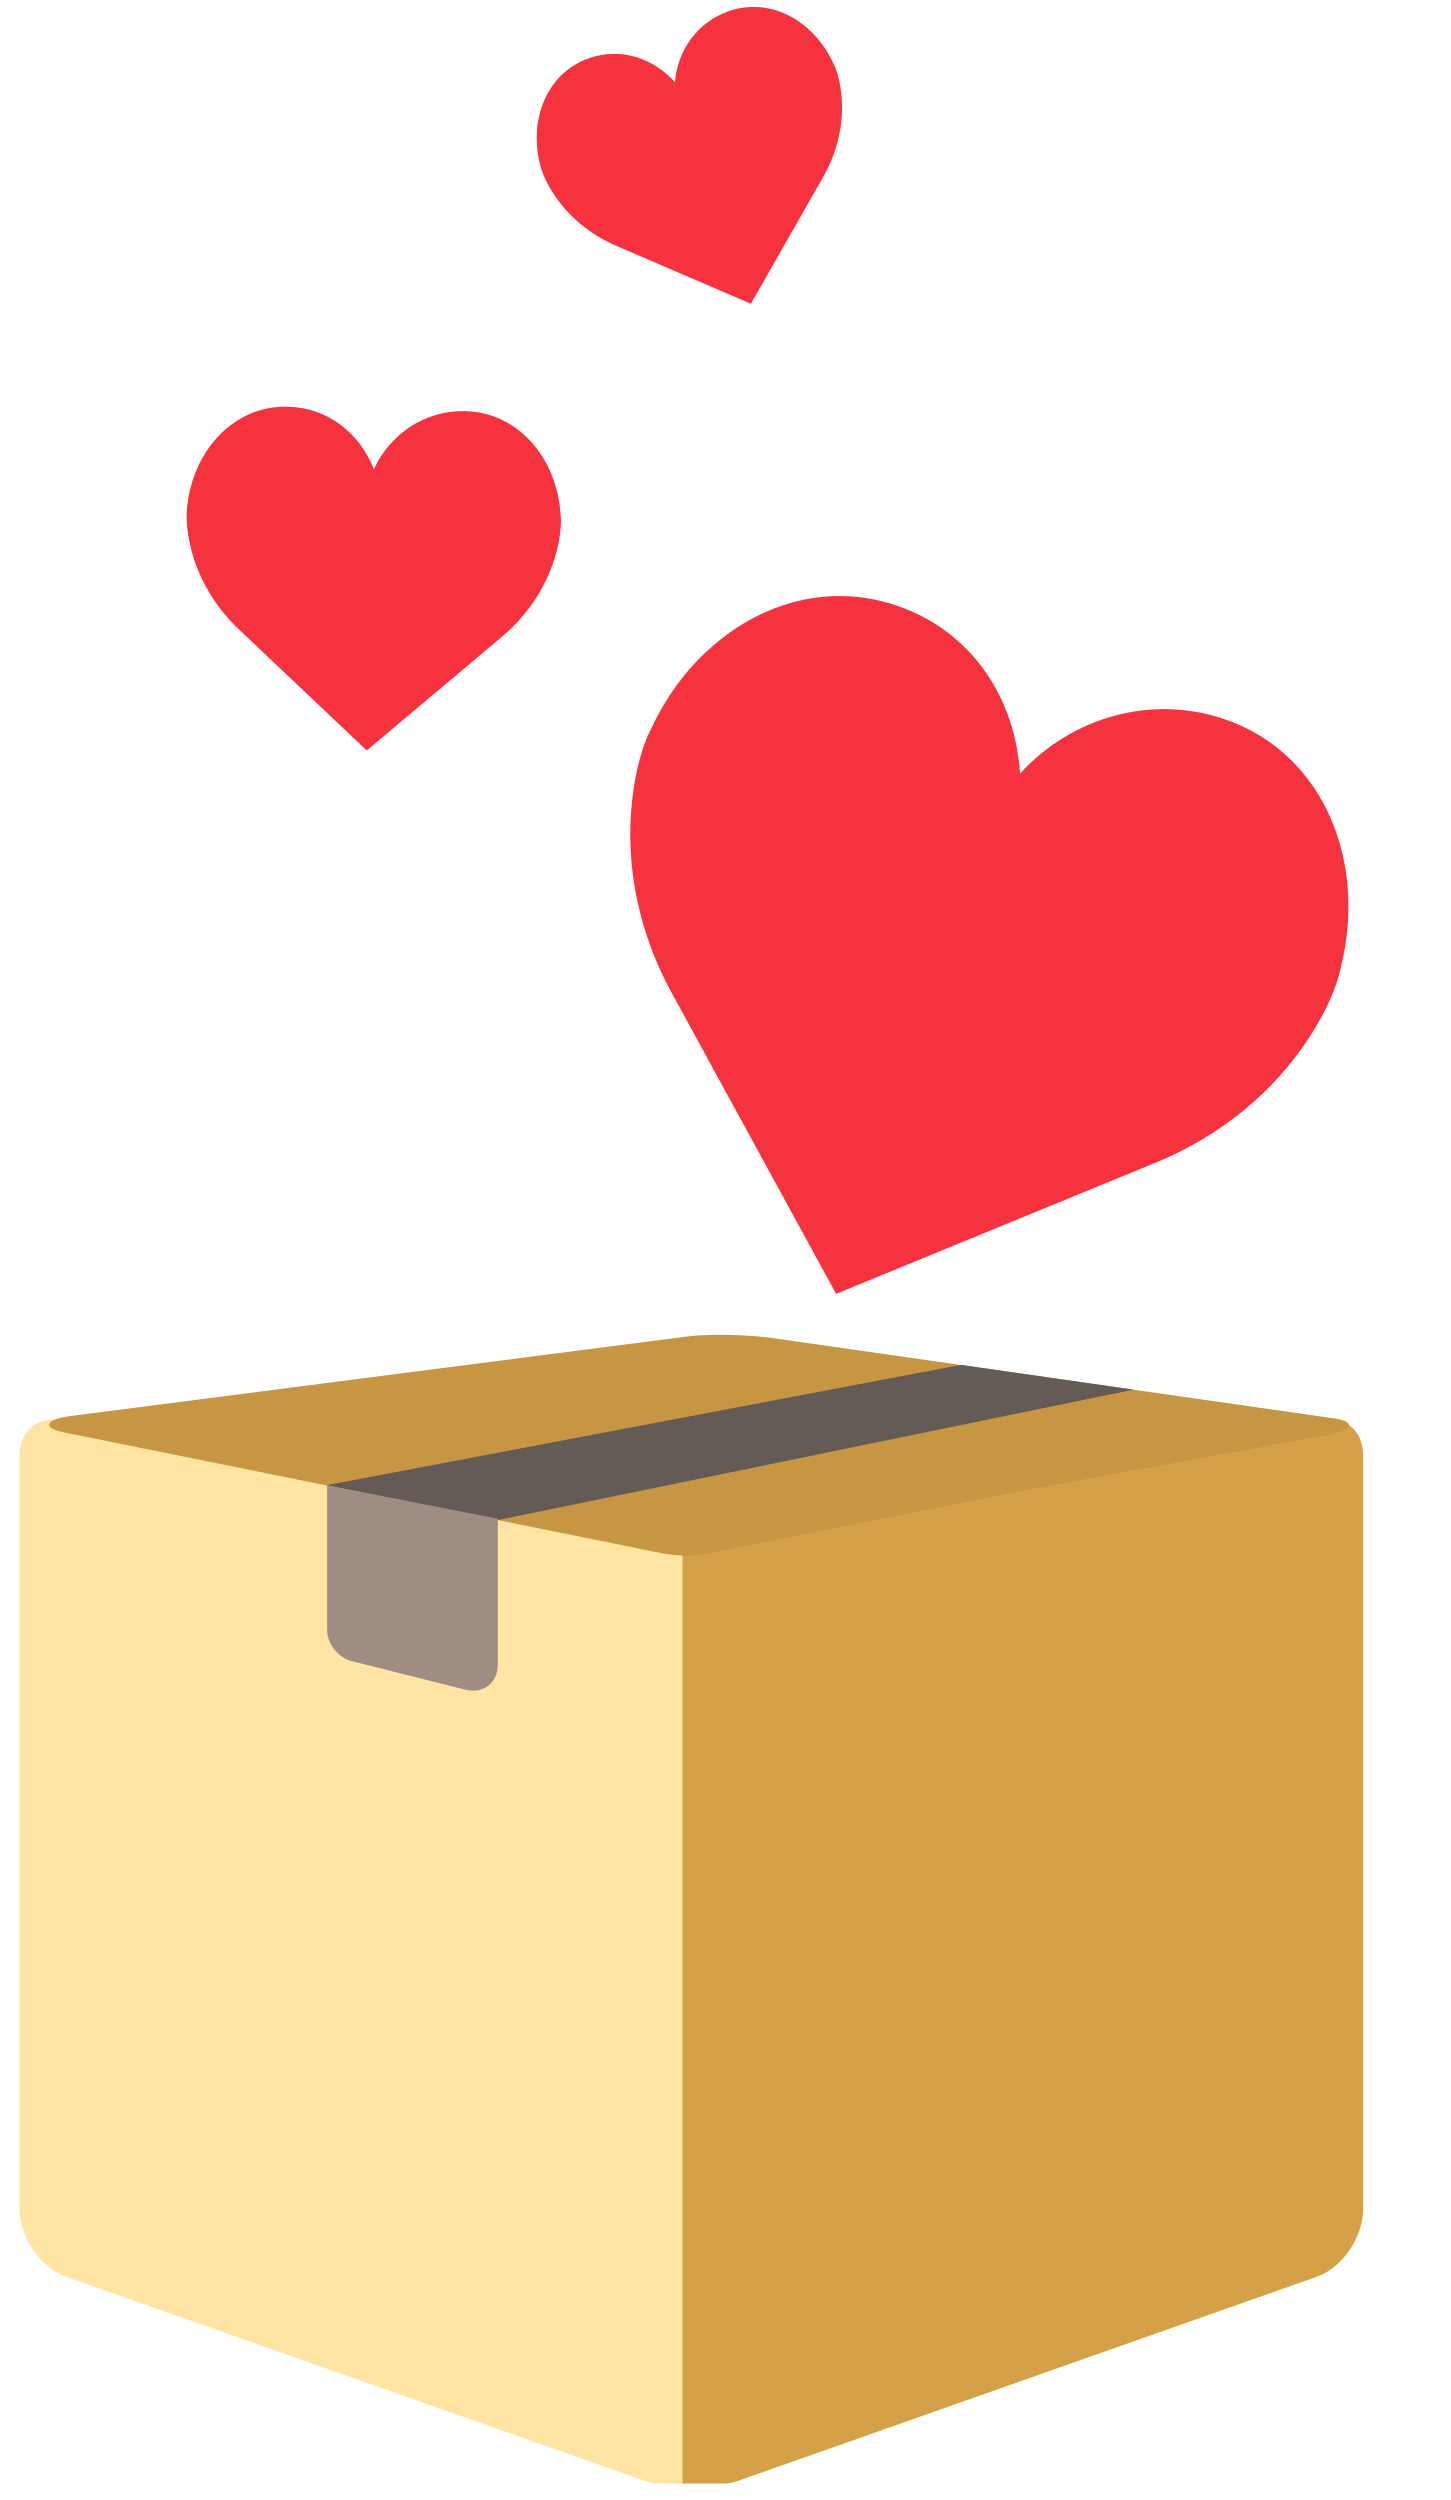
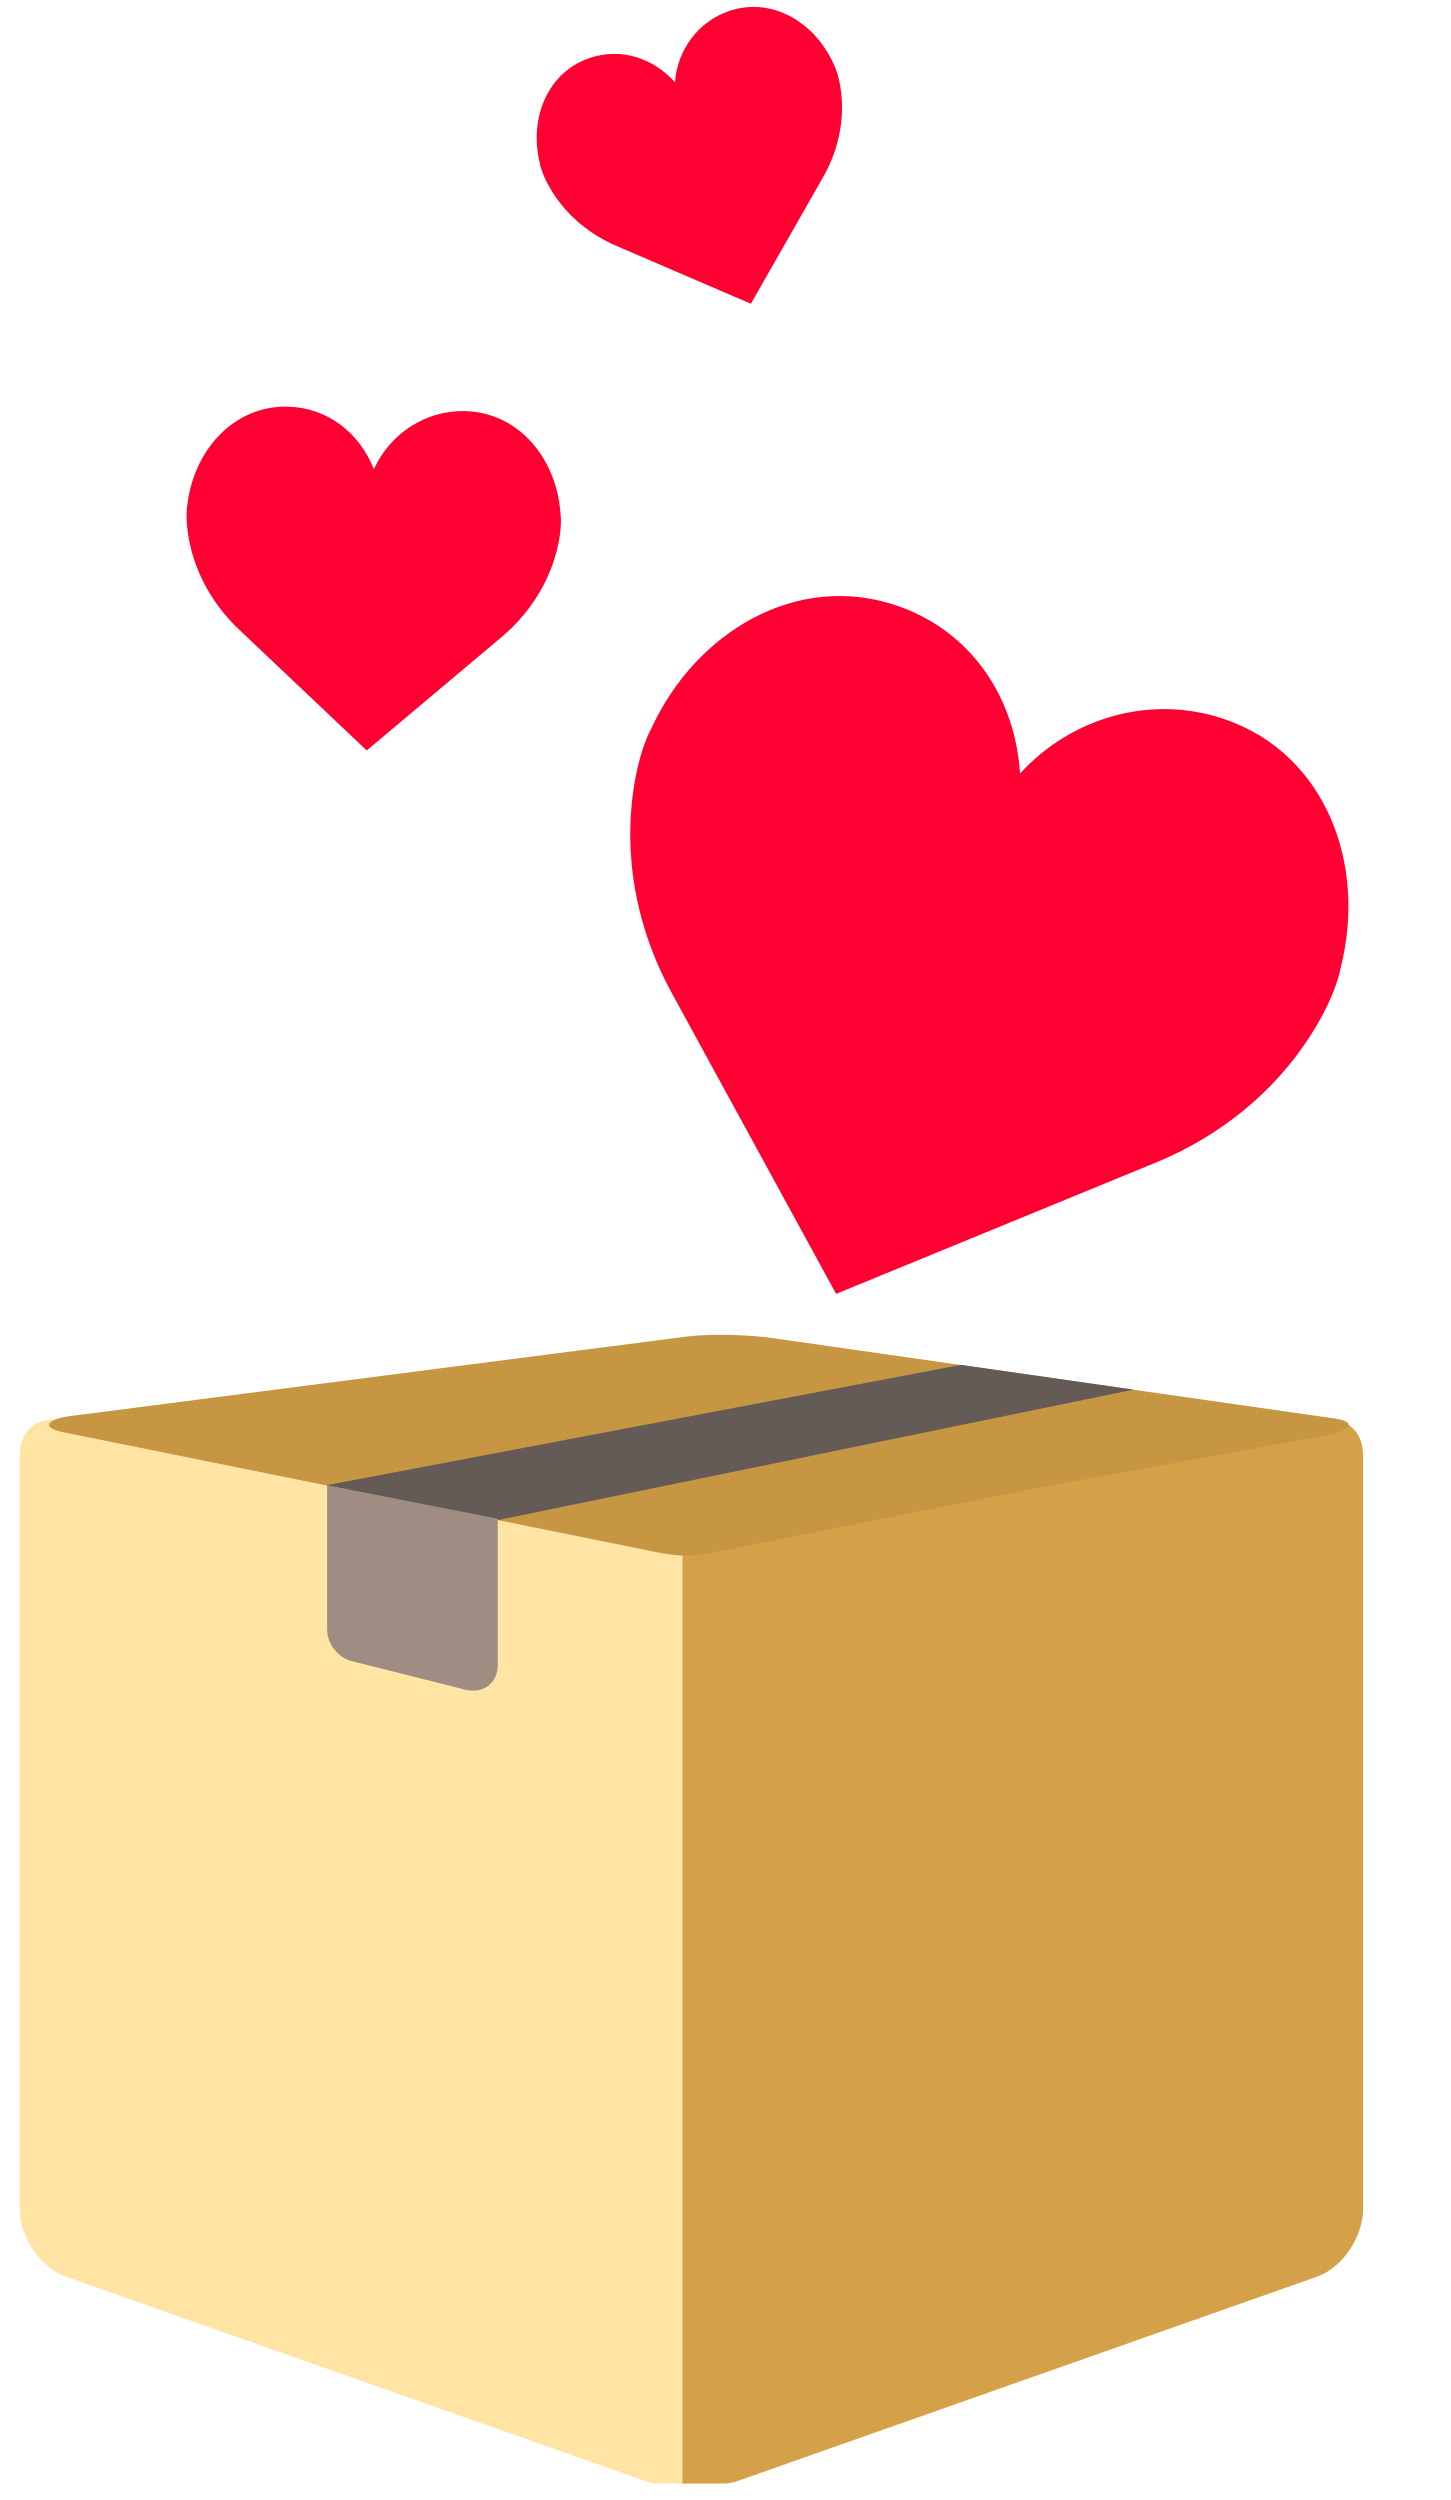
<svg xmlns="http://www.w3.org/2000/svg" width="65px" height="112px" viewBox="0 0 65 112" version="1.1">
  <g id="mobile-refer-box" stroke="none" stroke-width="1" fill="none" fill-rule="evenodd">
    <g id="raf-icon" fill-rule="nonzero">
-       <g id="box-illustration" transform="translate(8.194847, 0)" fill="#F6323E">
+       <g id="box-illustration" transform="translate(8.194847, 0)" fill="#FF0032">
        <g id="Group-31" transform="translate(0.034808, 0.199362)">
          <path d="M38.555,34.735 C41.247,32.661 44.963,32.233 48.036,33.945 C52.176,36.25 53.173,41.423 51.184,45.816 C51.184,45.816 50.799,46.968 49.297,48.59 C47.252,50.799 44.548,52.268 41.651,52.925 L26.395,56.259 L21.479,41.69 C20.532,38.893 20.386,35.836 21.218,32.952 C21.83,30.834 22.619,29.907 22.619,29.907 C25.358,25.931 30.323,24.08 34.463,26.386 C37.537,28.098 38.934,31.372 38.555,34.735" id="Fill-6" transform="translate(36.42242, 40.8182) rotate(-10) translate(-36.42242, -40.8182) " />
          <path d="M8.521,20.821 C9.238,19.247 10.812,18.174 12.611,18.219 C15.034,18.28 16.725,20.379 16.882,22.835 C16.882,22.835 16.985,23.446 16.697,24.534 C16.304,26.016 15.436,27.32 14.286,28.303 L8.2,33.421 L2.483,28.006 C1.383,26.967 0.583,25.621 0.266,24.121 C0.034,23.02 0.167,22.414 0.167,22.414 C0.45,19.971 2.247,17.959 4.669,18.019 C6.467,18.065 7.884,19.213 8.521,20.821" id="Fill-8" />
          <path d="M22.01,3.486 C22.114,2.053 23.032,0.767 24.448,0.29 C26.356,-0.353 28.285,0.803 29.118,2.674 C29.118,2.674 29.375,3.122 29.466,4.053 C29.588,5.322 29.289,6.586 28.676,7.681 L25.41,13.409 L19.379,10.814 C18.221,10.317 17.207,9.494 16.525,8.414 C16.024,7.621 15.953,7.11 15.953,7.11 C15.465,5.122 16.285,3.04 18.193,2.397 C19.61,1.92 21.048,2.412 22.01,3.486" id="Fill-10" />
        </g>
      </g>
      <g id="Group" transform="translate(0.685695, 59.67213)">
        <g id="package">
          <path d="M2.261,3.985 L28.22,9.519 C29.227,9.69 29.801,9.845 30.047,9.834 C30.319,9.821 30.729,9.672 32.354,9.346 L58.313,3.985 C59.49,3.742 60.379,4.297 60.379,5.568 L60.379,39.279 C60.379,40.551 59.45,41.92 58.313,42.321 L32.354,51.476 C32.09,51.569 31.838,51.603 31.606,51.582 C31.546,51.586 31.487,51.588 31.426,51.588 L29.244,51.588 C29.163,51.588 29.084,51.584 29.004,51.578 C28.761,51.605 28.496,51.574 28.219,51.476 L2.26,42.321 C1.123,41.92 0.193,40.551 0.193,39.279 L0.193,5.568 C0.193,4.297 1.081,3.734 2.26,3.985 L2.261,3.985 Z" id="Shape" fill="#FFE4A3" />
          <path d="M29.889,9.825 C29.952,9.833 30.006,9.836 30.048,9.834 C30.32,9.821 30.729,9.672 32.354,9.346 L58.313,3.985 C59.49,3.742 60.38,4.297 60.38,5.568 L60.38,39.279 C60.38,40.551 59.451,41.92 58.313,42.321 L32.354,51.476 C32.091,51.569 31.838,51.603 31.606,51.582 C31.547,51.586 31.488,51.588 31.427,51.588 L29.889,51.588 L29.889,9.826 L29.889,9.825 L29.889,9.825 Z" id="Shape" fill="#D5A148" />
          <path d="M59.125,3.879 L33.898,0.27 C32.957,0.135 31.19,0.061 30.033,0.211 L19.597,1.557 L18.819,1.657 L2.505,3.762 C1.353,3.91 1.152,4.291 2.179,4.498 L27.958,9.708 C28.503,9.817 29.286,10.013 30.027,10.021 C30.682,10.03 31.302,9.871 31.822,9.767 L45.487,7.048 L47.264,6.723 L58.799,4.615 C59.912,4.411 60.067,4.013 59.125,3.878 L59.125,3.879 L59.125,3.879 L59.125,3.879 Z" id="Shape" fill="#C79643" />
        </g>
        <polygon id="Path-2" fill="#645B57" points="42.361 1.474 13.932 6.867 21.637 8.424 50.092 2.584" />
        <path d="M13.97,6.873 L13.97,13.348 C13.97,13.967 14.46,14.591 15.062,14.743 L20.16,16.025 C20.964,16.227 21.616,15.724 21.616,14.9 L21.616,8.365 L13.97,6.873 Z" id="Path-3" fill="#9F8C83" />
      </g>
    </g>
  </g>
</svg>
